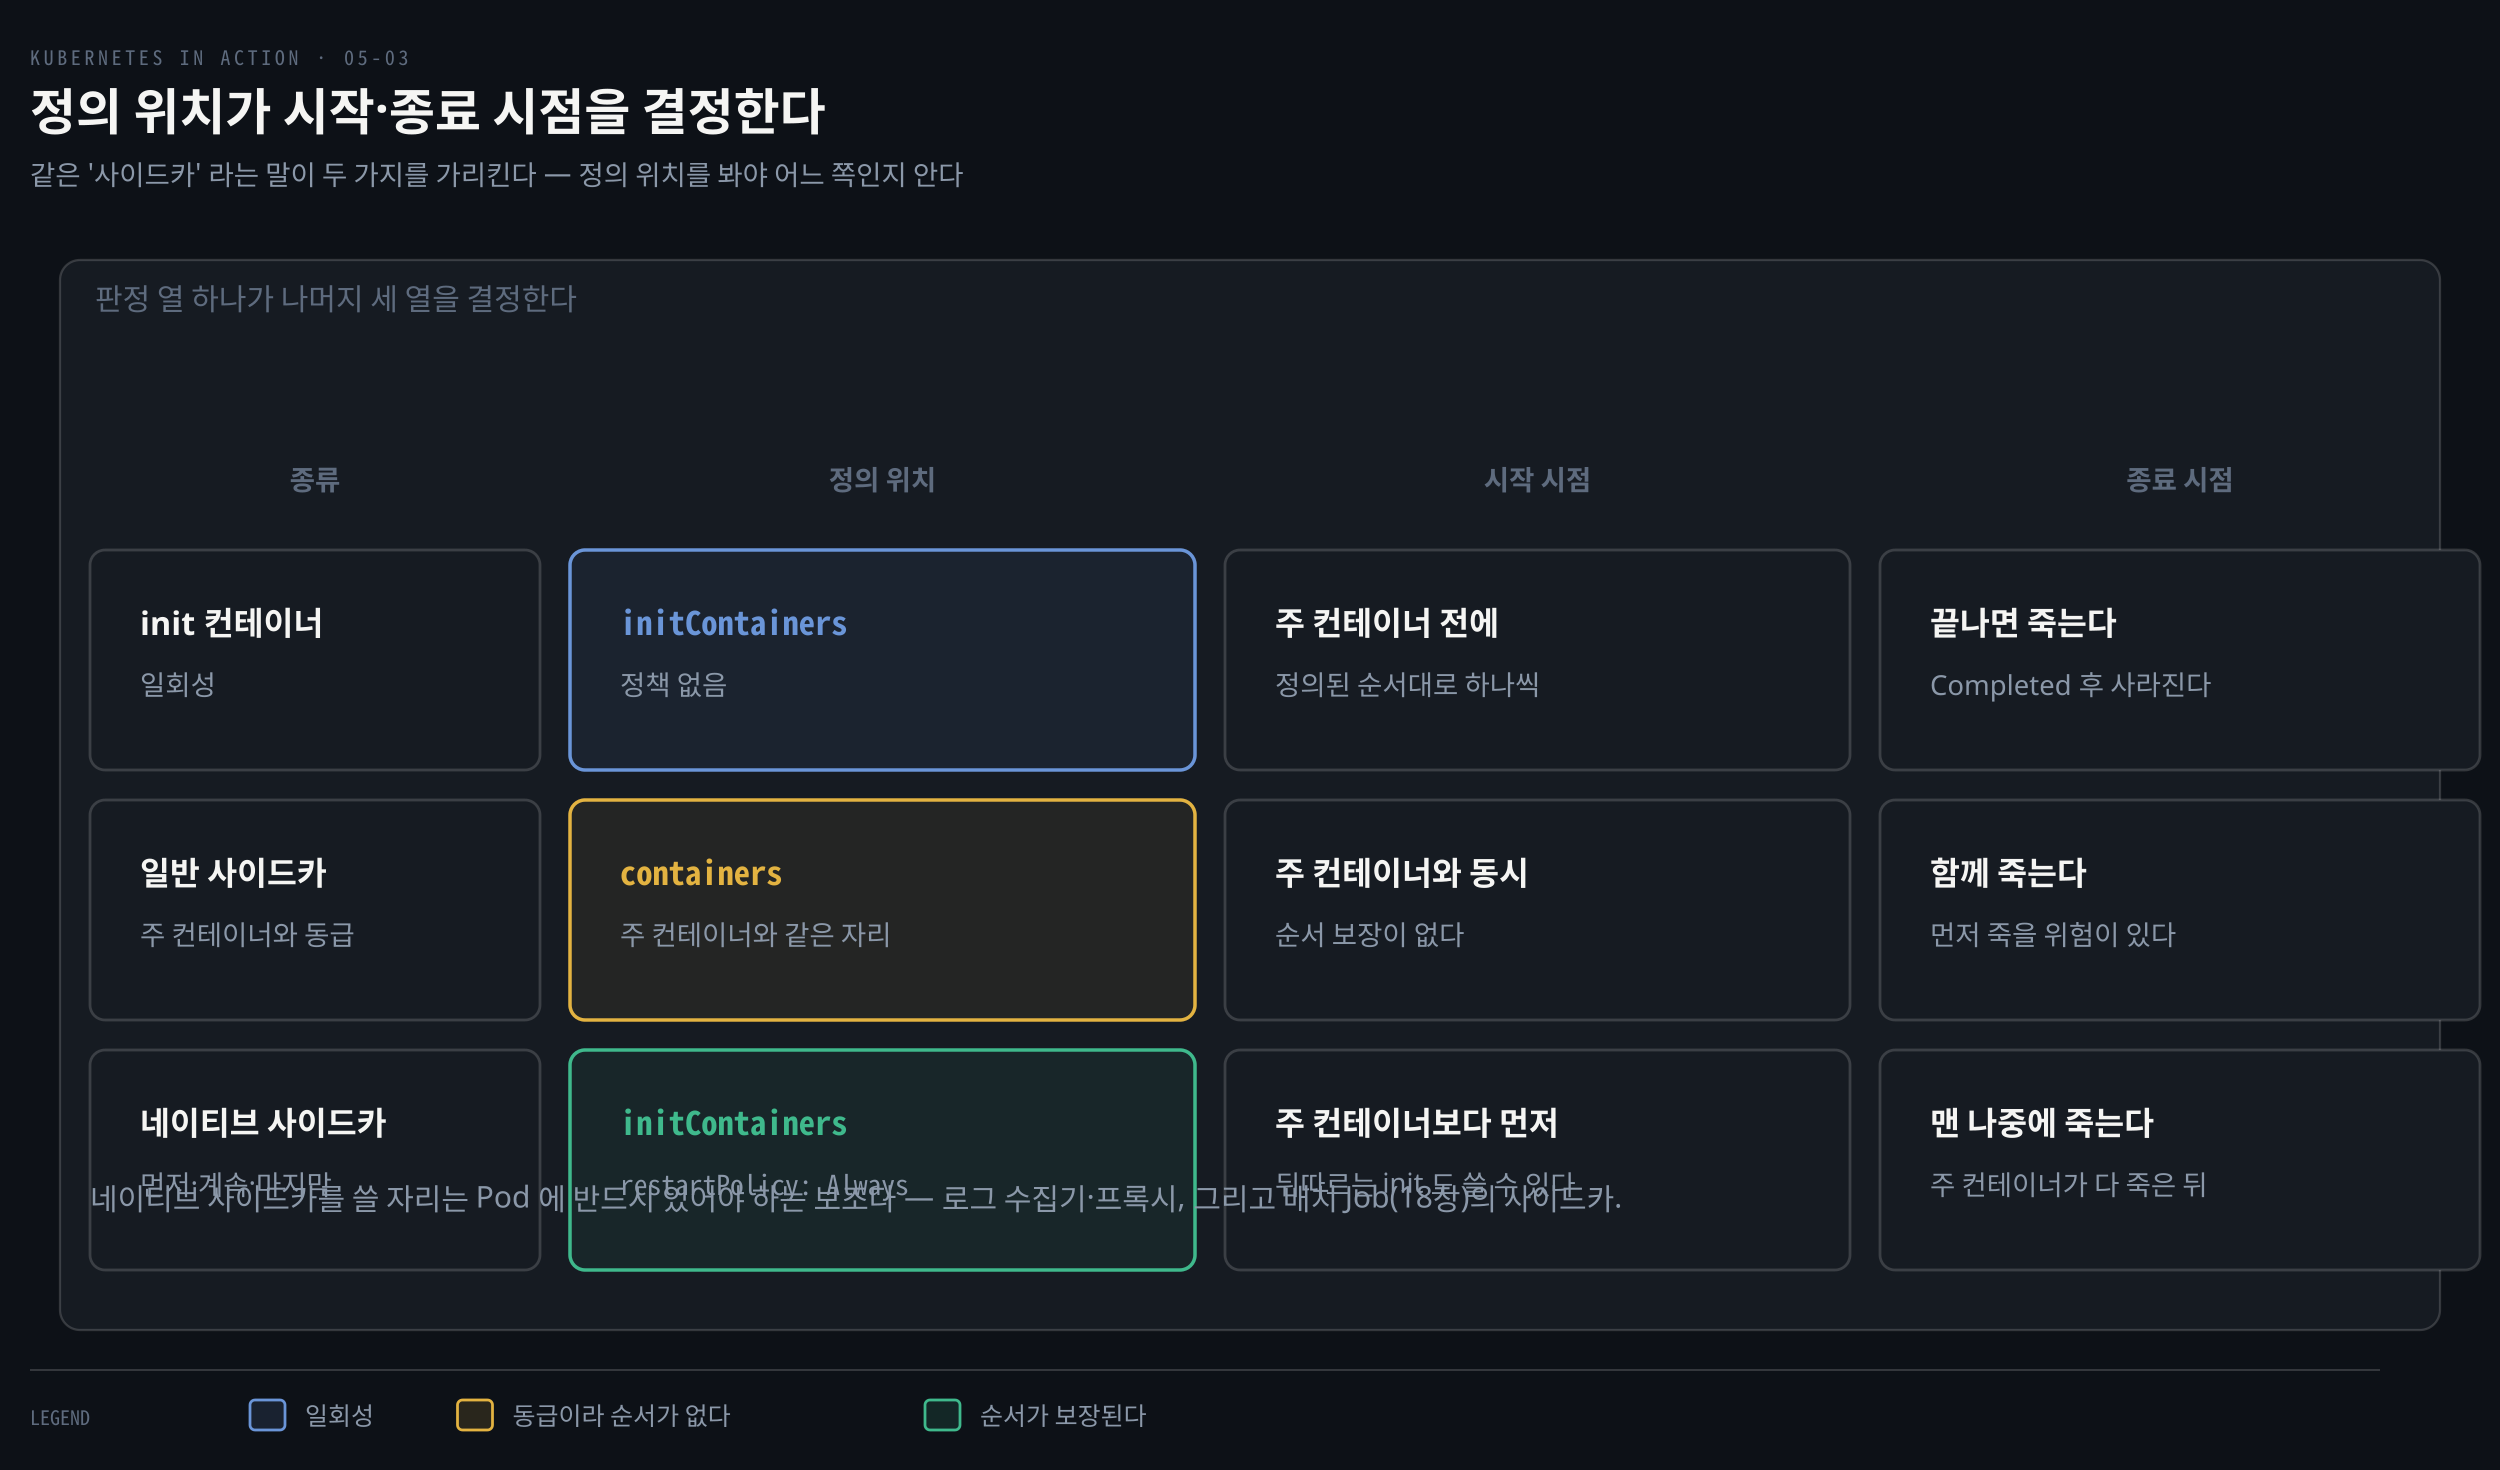
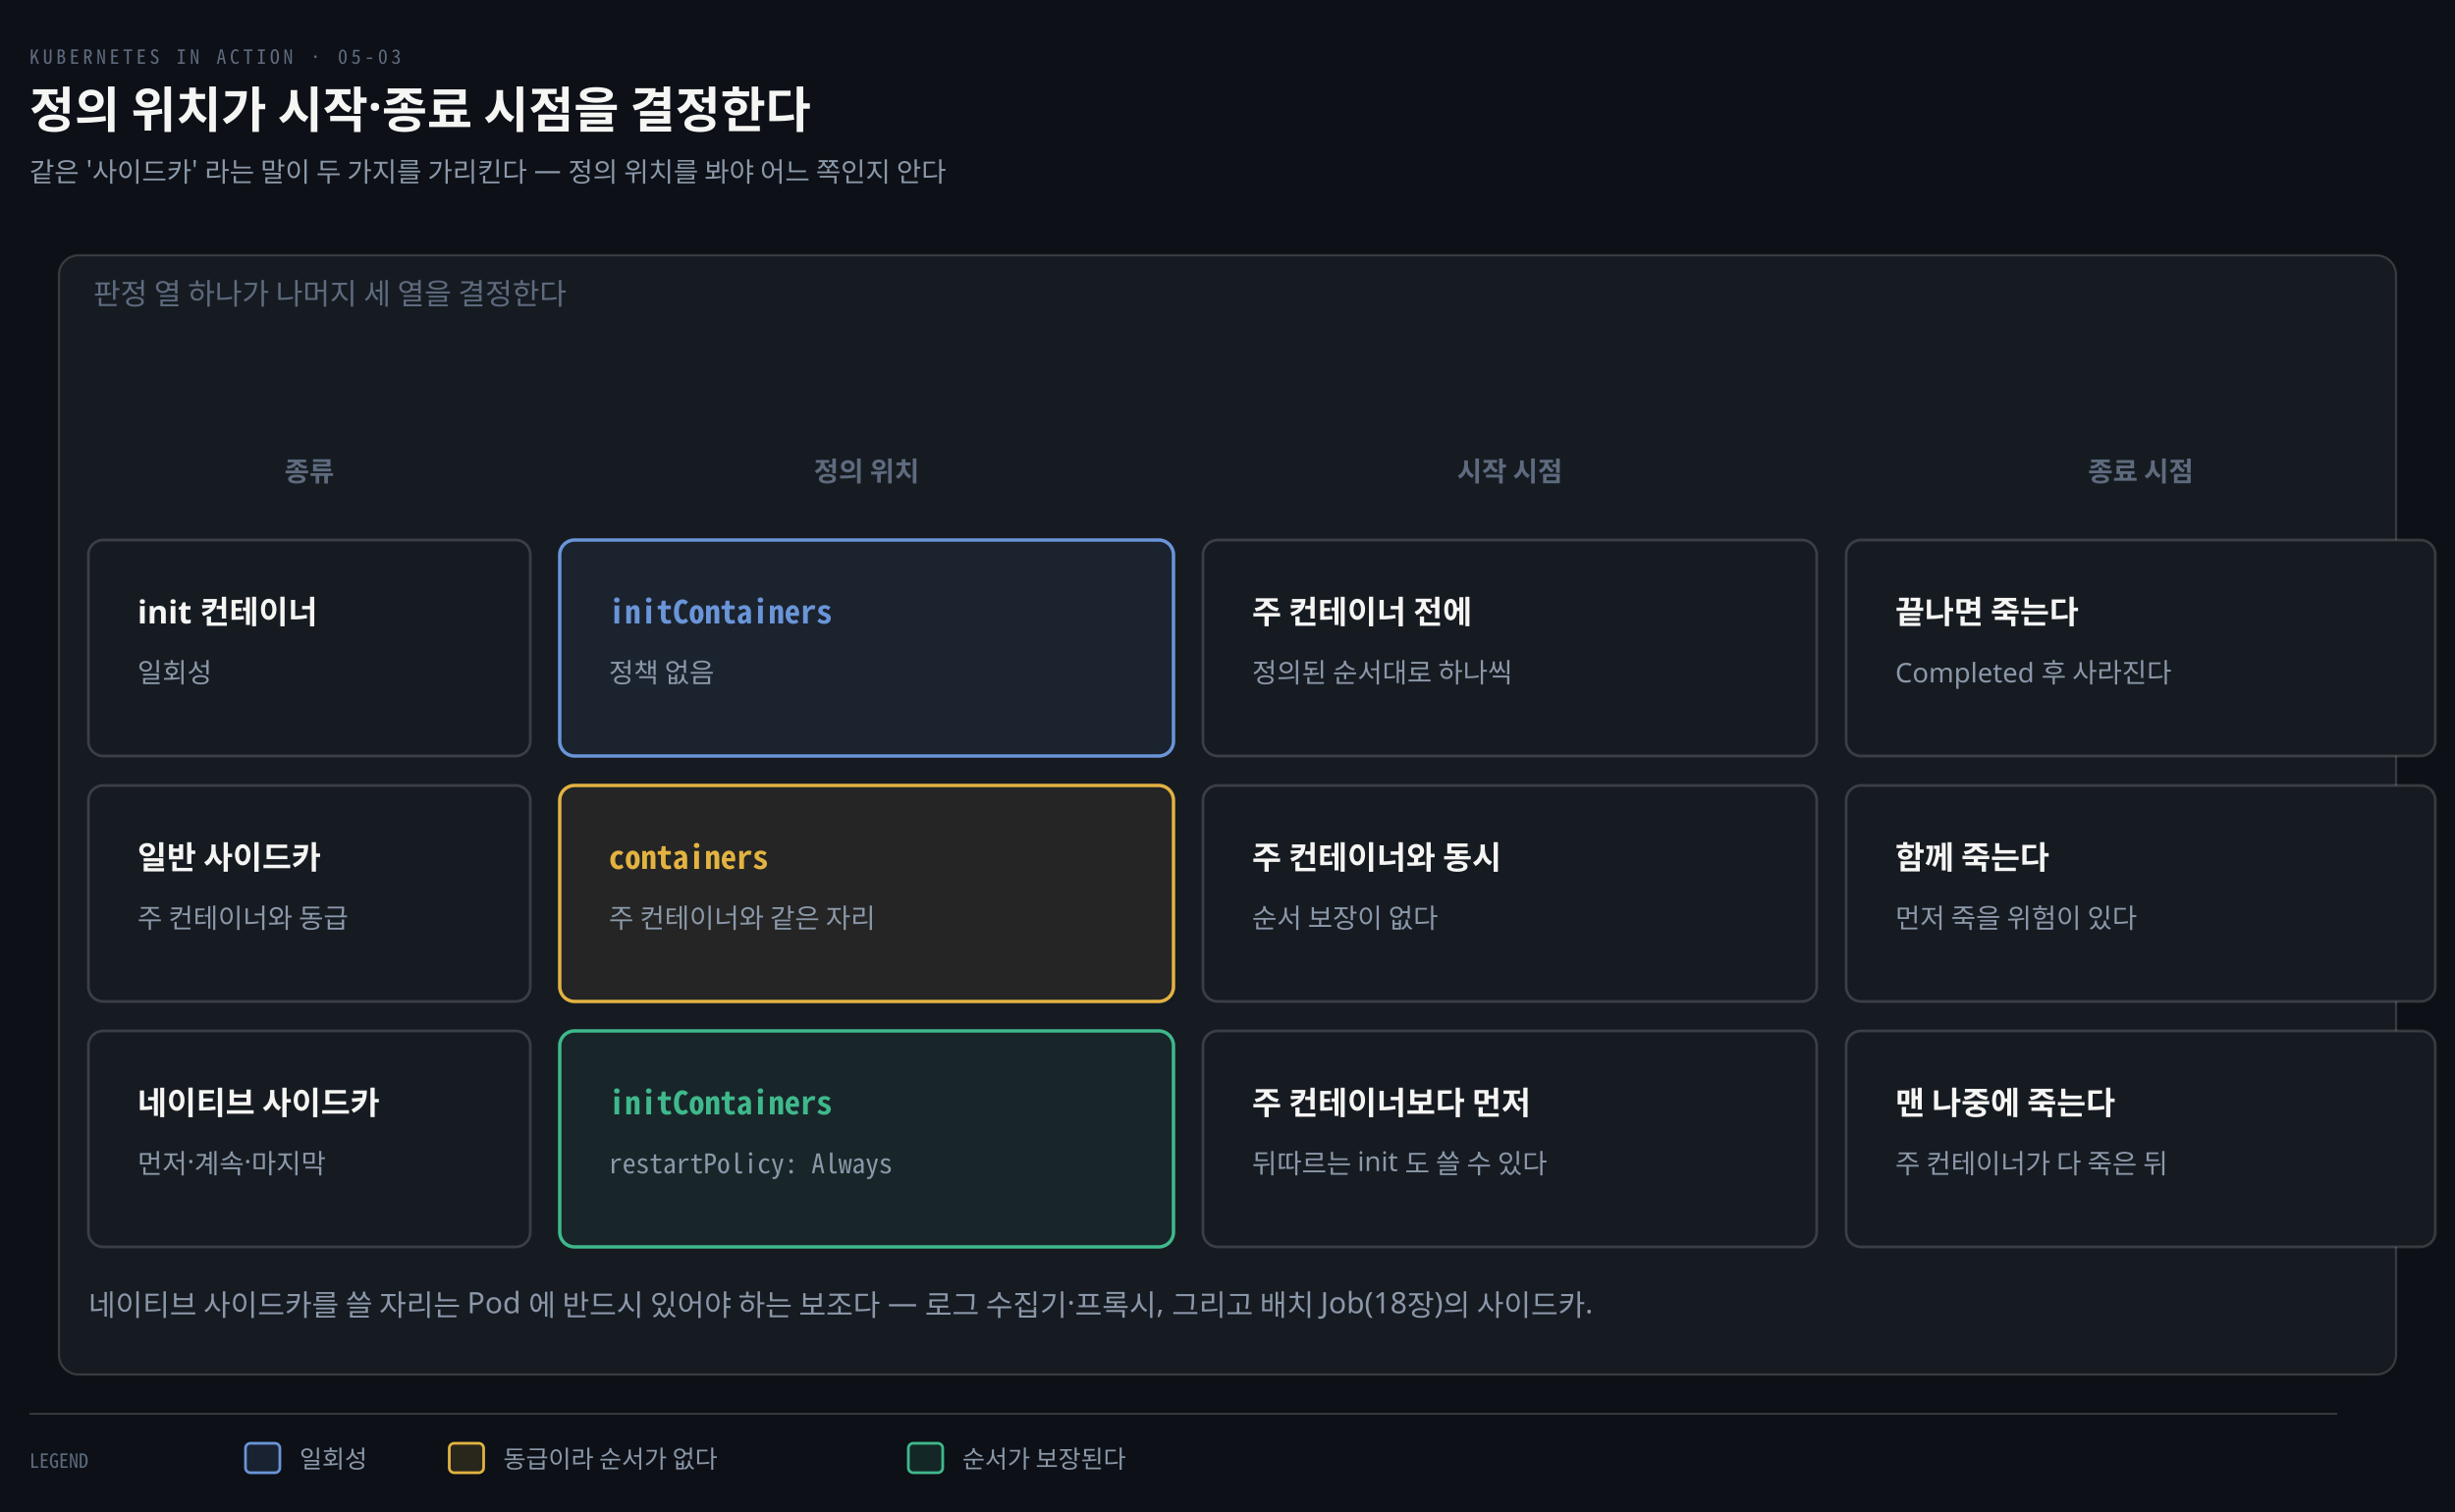
- <svg xmlns="http://www.w3.org/2000/svg" viewBox="0 0 1000 588" width="100%" role="img" aria-labelledby="dt dd">
+ <svg xmlns="http://www.w3.org/2000/svg" viewBox="0 0 1000 616" width="100%" role="img" aria-labelledby="dt dd">
  <defs>
    <marker id="ar" viewBox="0 0 8 8" refX="7" refY="4" markerWidth="6.5" markerHeight="6.5" orient="auto">
      <path d="M0 0 L8 4 L0 8 z" fill="#8B98A9" />
    </marker>
    <marker id="ok" viewBox="0 0 8 8" refX="7" refY="4" markerWidth="6.5" markerHeight="6.5" orient="auto">
      <path d="M0 0 L8 4 L0 8 z" fill="#3FB98C" />
    </marker>
    <marker id="warn" viewBox="0 0 8 8" refX="7" refY="4" markerWidth="6.5" markerHeight="6.5" orient="auto">
      <path d="M0 0 L8 4 L0 8 z" fill="#E3B341" />
    </marker>
    <marker id="bad" viewBox="0 0 8 8" refX="7" refY="4" markerWidth="6.5" markerHeight="6.5" orient="auto">
      <path d="M0 0 L8 4 L0 8 z" fill="#F0616D" />
    </marker>
    <marker id="info" viewBox="0 0 8 8" refX="7" refY="4" markerWidth="6.5" markerHeight="6.5" orient="auto">
      <path d="M0 0 L8 4 L0 8 z" fill="#6A95D8" />
    </marker>
    <marker id="acc" viewBox="0 0 8 8" refX="7" refY="4" markerWidth="6.5" markerHeight="6.5" orient="auto">
      <path d="M0 0 L8 4 L0 8 z" fill="#F08A59" />
    </marker>
    <marker id="soft" viewBox="0 0 8 8" refX="7" refY="4" markerWidth="6.5" markerHeight="6.5" orient="auto">
      <path d="M0 0 L8 4 L0 8 z" fill="#5E6B7E" />
    </marker>
  </defs>
-   <rect width="1000" height="588" fill="#0D1117" />
+   <rect width="1000" height="616" fill="#0D1117" />
  <text x="12" y="26" font-family="'Geist Mono','Noto Sans Mono CJK KR',monospace" font-size="8" letter-spacing="0.18em" fill="#5E6B7E">KUBERNETES IN ACTION · 05-03</text>
  <text x="12" y="52" font-family="'Geist','Apple SD Gothic Neo','Noto Sans KR','Malgun Gothic',sans-serif" font-size="20" font-weight="600" fill="#F5F5F3">정의 위치가 시작·종료 시점을 결정한다</text>
  <text x="12" y="74" font-family="'Geist','Apple SD Gothic Neo','Noto Sans KR','Malgun Gothic',sans-serif" font-size="11" fill="#8B98A9">같은 '사이드카' 라는 말이 두 가지를 가리킨다 — 정의 위치를 봐야 어느 쪽인지 안다</text>
-   <rect x="24" y="104" width="952" height="428" rx="8" fill="#161B22" stroke="rgba(191,192,192,0.22)" stroke-width="0.9" />
+   <rect x="24" y="104" width="952" height="456" rx="8" fill="#161B22" stroke="rgba(191,192,192,0.22)" stroke-width="0.9" />
  <text x="38" y="124" text-anchor="start" font-family="'Geist','Apple SD Gothic Neo','Noto Sans KR','Malgun Gothic',sans-serif" font-size="12" font-weight="400" fill="#5E6B7E">판정 열 하나가 나머지 세 열을 결정한다</text>
  <text x="126" y="196" text-anchor="middle" font-family="'Geist','Apple SD Gothic Neo','Noto Sans KR','Malgun Gothic',sans-serif" font-size="11" font-weight="600" fill="#5E6B7E">종류</text>
  <text x="353" y="196" text-anchor="middle" font-family="'Geist','Apple SD Gothic Neo','Noto Sans KR','Malgun Gothic',sans-serif" font-size="11" font-weight="600" fill="#5E6B7E">정의 위치</text>
  <text x="615" y="196" text-anchor="middle" font-family="'Geist','Apple SD Gothic Neo','Noto Sans KR','Malgun Gothic',sans-serif" font-size="11" font-weight="600" fill="#5E6B7E">시작 시점</text>
  <text x="872" y="196" text-anchor="middle" font-family="'Geist','Apple SD Gothic Neo','Noto Sans KR','Malgun Gothic',sans-serif" font-size="11" font-weight="600" fill="#5E6B7E">종료 시점</text>
  <rect x="36" y="220" width="180" height="88" rx="6" fill="#161B22" stroke="rgba(191,192,192,0.22)" stroke-width="1.1" />
  <text x="56" y="254" text-anchor="start" font-family="'Geist','Apple SD Gothic Neo','Noto Sans KR','Malgun Gothic',sans-serif" font-size="13" font-weight="600" fill="#F5F5F3">init 컨테이너</text>
  <text x="56" y="278" text-anchor="start" font-family="'Geist','Apple SD Gothic Neo','Noto Sans KR','Malgun Gothic',sans-serif" font-size="11" font-weight="400" fill="#8B98A9">일회성</text>
  <rect x="228" y="220" width="250" height="88" rx="6" fill="#6A95D812" stroke="#6A95D8" stroke-width="1.4" />
  <text x="248" y="254" text-anchor="start" font-family="'Geist Mono','Noto Sans Mono CJK KR',monospace" font-size="13" font-weight="600" fill="#6A95D8">initContainers</text>
  <text x="248" y="278" text-anchor="start" font-family="'Geist','Apple SD Gothic Neo','Noto Sans KR','Malgun Gothic',sans-serif" font-size="11" font-weight="400" fill="#8B98A9">정책 없음</text>
  <rect x="490" y="220" width="250" height="88" rx="6" fill="#161B22" stroke="rgba(191,192,192,0.22)" stroke-width="1.1" />
  <text x="510" y="254" text-anchor="start" font-family="'Geist','Apple SD Gothic Neo','Noto Sans KR','Malgun Gothic',sans-serif" font-size="13" font-weight="600" fill="#F5F5F3">주 컨테이너 전에</text>
  <text x="510" y="278" text-anchor="start" font-family="'Geist','Apple SD Gothic Neo','Noto Sans KR','Malgun Gothic',sans-serif" font-size="11" font-weight="400" fill="#8B98A9">정의된 순서대로 하나씩</text>
  <rect x="752" y="220" width="240" height="88" rx="6" fill="#161B22" stroke="rgba(191,192,192,0.22)" stroke-width="1.1" />
  <text x="772" y="254" text-anchor="start" font-family="'Geist','Apple SD Gothic Neo','Noto Sans KR','Malgun Gothic',sans-serif" font-size="13" font-weight="600" fill="#F5F5F3">끝나면 죽는다</text>
  <text x="772" y="278" text-anchor="start" font-family="'Geist','Apple SD Gothic Neo','Noto Sans KR','Malgun Gothic',sans-serif" font-size="11" font-weight="400" fill="#8B98A9">Completed 후 사라진다</text>
  <rect x="36" y="320" width="180" height="88" rx="6" fill="#161B22" stroke="rgba(191,192,192,0.22)" stroke-width="1.1" />
  <text x="56" y="354" text-anchor="start" font-family="'Geist','Apple SD Gothic Neo','Noto Sans KR','Malgun Gothic',sans-serif" font-size="13" font-weight="600" fill="#F5F5F3">일반 사이드카</text>
  <text x="56" y="378" text-anchor="start" font-family="'Geist','Apple SD Gothic Neo','Noto Sans KR','Malgun Gothic',sans-serif" font-size="11" font-weight="400" fill="#8B98A9">주 컨테이너와 동급</text>
  <rect x="228" y="320" width="250" height="88" rx="6" fill="#E3B34112" stroke="#E3B341" stroke-width="1.4" />
  <text x="248" y="354" text-anchor="start" font-family="'Geist Mono','Noto Sans Mono CJK KR',monospace" font-size="13" font-weight="600" fill="#E3B341">containers</text>
  <text x="248" y="378" text-anchor="start" font-family="'Geist','Apple SD Gothic Neo','Noto Sans KR','Malgun Gothic',sans-serif" font-size="11" font-weight="400" fill="#8B98A9">주 컨테이너와 같은 자리</text>
  <rect x="490" y="320" width="250" height="88" rx="6" fill="#161B22" stroke="rgba(191,192,192,0.22)" stroke-width="1.1" />
  <text x="510" y="354" text-anchor="start" font-family="'Geist','Apple SD Gothic Neo','Noto Sans KR','Malgun Gothic',sans-serif" font-size="13" font-weight="600" fill="#F5F5F3">주 컨테이너와 동시</text>
  <text x="510" y="378" text-anchor="start" font-family="'Geist','Apple SD Gothic Neo','Noto Sans KR','Malgun Gothic',sans-serif" font-size="11" font-weight="400" fill="#8B98A9">순서 보장이 없다</text>
  <rect x="752" y="320" width="240" height="88" rx="6" fill="#161B22" stroke="rgba(191,192,192,0.22)" stroke-width="1.1" />
  <text x="772" y="354" text-anchor="start" font-family="'Geist','Apple SD Gothic Neo','Noto Sans KR','Malgun Gothic',sans-serif" font-size="13" font-weight="600" fill="#F5F5F3">함께 죽는다</text>
  <text x="772" y="378" text-anchor="start" font-family="'Geist','Apple SD Gothic Neo','Noto Sans KR','Malgun Gothic',sans-serif" font-size="11" font-weight="400" fill="#8B98A9">먼저 죽을 위험이 있다</text>
  <rect x="36" y="420" width="180" height="88" rx="6" fill="#161B22" stroke="rgba(191,192,192,0.22)" stroke-width="1.1" />
  <text x="56" y="454" text-anchor="start" font-family="'Geist','Apple SD Gothic Neo','Noto Sans KR','Malgun Gothic',sans-serif" font-size="13" font-weight="600" fill="#F5F5F3">네이티브 사이드카</text>
  <text x="56" y="478" text-anchor="start" font-family="'Geist','Apple SD Gothic Neo','Noto Sans KR','Malgun Gothic',sans-serif" font-size="11" font-weight="400" fill="#8B98A9">먼저·계속·마지막</text>
  <rect x="228" y="420" width="250" height="88" rx="6" fill="#3FB98C12" stroke="#3FB98C" stroke-width="1.4" />
  <text x="248" y="454" text-anchor="start" font-family="'Geist Mono','Noto Sans Mono CJK KR',monospace" font-size="13" font-weight="600" fill="#3FB98C">initContainers</text>
  <text x="248" y="478" text-anchor="start" font-family="'Geist Mono','Noto Sans Mono CJK KR',monospace" font-size="11" font-weight="400" fill="#8B98A9">restartPolicy: Always</text>
  <rect x="490" y="420" width="250" height="88" rx="6" fill="#161B22" stroke="rgba(191,192,192,0.22)" stroke-width="1.1" />
  <text x="510" y="454" text-anchor="start" font-family="'Geist','Apple SD Gothic Neo','Noto Sans KR','Malgun Gothic',sans-serif" font-size="13" font-weight="600" fill="#F5F5F3">주 컨테이너보다 먼저</text>
  <text x="510" y="478" text-anchor="start" font-family="'Geist','Apple SD Gothic Neo','Noto Sans KR','Malgun Gothic',sans-serif" font-size="11" font-weight="400" fill="#8B98A9">뒤따르는 init 도 쓸 수 있다</text>
  <rect x="752" y="420" width="240" height="88" rx="6" fill="#161B22" stroke="rgba(191,192,192,0.22)" stroke-width="1.1" />
  <text x="772" y="454" text-anchor="start" font-family="'Geist','Apple SD Gothic Neo','Noto Sans KR','Malgun Gothic',sans-serif" font-size="13" font-weight="600" fill="#F5F5F3">맨 나중에 죽는다</text>
  <text x="772" y="478" text-anchor="start" font-family="'Geist','Apple SD Gothic Neo','Noto Sans KR','Malgun Gothic',sans-serif" font-size="11" font-weight="400" fill="#8B98A9">주 컨테이너가 다 죽은 뒤</text>
-   <text x="36" y="484" text-anchor="start" font-family="'Geist','Apple SD Gothic Neo','Noto Sans KR','Malgun Gothic',sans-serif" font-size="12" font-weight="400" fill="#8B98A9">네이티브 사이드카를 쓸 자리는 Pod 에 반드시 있어야 하는 보조다 — 로그 수집기·프록시, 그리고 배치 Job(18장)의 사이드카.</text>
-   <line x1="12" y1="548" x2="952" y2="548" stroke="rgba(191,192,192,0.22)" stroke-width="0.8" />
-   <text x="12" y="570" text-anchor="start" font-family="'Geist Mono','Noto Sans Mono CJK KR',monospace" font-size="8" font-weight="400" fill="#5E6B7E">LEGEND</text>
-   <rect x="100" y="560" width="14" height="12" rx="2" fill="#6A95D822" stroke="#6A95D8" stroke-width="1.1" />
-   <text x="122" y="570" text-anchor="start" font-family="'Geist','Apple SD Gothic Neo','Noto Sans KR','Malgun Gothic',sans-serif" font-size="10" font-weight="400" fill="#8B98A9">일회성</text>
-   <rect x="183" y="560" width="14" height="12" rx="2" fill="#E3B34122" stroke="#E3B341" stroke-width="1.1" />
-   <text x="205" y="570" text-anchor="start" font-family="'Geist','Apple SD Gothic Neo','Noto Sans KR','Malgun Gothic',sans-serif" font-size="10" font-weight="400" fill="#8B98A9">동급이라 순서가 없다</text>
-   <rect x="370" y="560" width="14" height="12" rx="2" fill="#3FB98C22" stroke="#3FB98C" stroke-width="1.1" />
-   <text x="392" y="570" text-anchor="start" font-family="'Geist','Apple SD Gothic Neo','Noto Sans KR','Malgun Gothic',sans-serif" font-size="10" font-weight="400" fill="#8B98A9">순서가 보장된다</text>
+   <text x="36" y="536" text-anchor="start" font-family="'Geist','Apple SD Gothic Neo','Noto Sans KR','Malgun Gothic',sans-serif" font-size="12" font-weight="400" fill="#8B98A9">네이티브 사이드카를 쓸 자리는 Pod 에 반드시 있어야 하는 보조다 — 로그 수집기·프록시, 그리고 배치 Job(18장)의 사이드카.</text>
+   <line x1="12" y1="576" x2="952" y2="576" stroke="rgba(191,192,192,0.22)" stroke-width="0.8" />
+   <text x="12" y="598" text-anchor="start" font-family="'Geist Mono','Noto Sans Mono CJK KR',monospace" font-size="8" font-weight="400" fill="#5E6B7E">LEGEND</text>
+   <rect x="100" y="588" width="14" height="12" rx="2" fill="#6A95D822" stroke="#6A95D8" stroke-width="1.1" />
+   <text x="122" y="598" text-anchor="start" font-family="'Geist','Apple SD Gothic Neo','Noto Sans KR','Malgun Gothic',sans-serif" font-size="10" font-weight="400" fill="#8B98A9">일회성</text>
+   <rect x="183" y="588" width="14" height="12" rx="2" fill="#E3B34122" stroke="#E3B341" stroke-width="1.1" />
+   <text x="205" y="598" text-anchor="start" font-family="'Geist','Apple SD Gothic Neo','Noto Sans KR','Malgun Gothic',sans-serif" font-size="10" font-weight="400" fill="#8B98A9">동급이라 순서가 없다</text>
+   <rect x="370" y="588" width="14" height="12" rx="2" fill="#3FB98C22" stroke="#3FB98C" stroke-width="1.1" />
+   <text x="392" y="598" text-anchor="start" font-family="'Geist','Apple SD Gothic Neo','Noto Sans KR','Malgun Gothic',sans-serif" font-size="10" font-weight="400" fill="#8B98A9">순서가 보장된다</text>
</svg>
